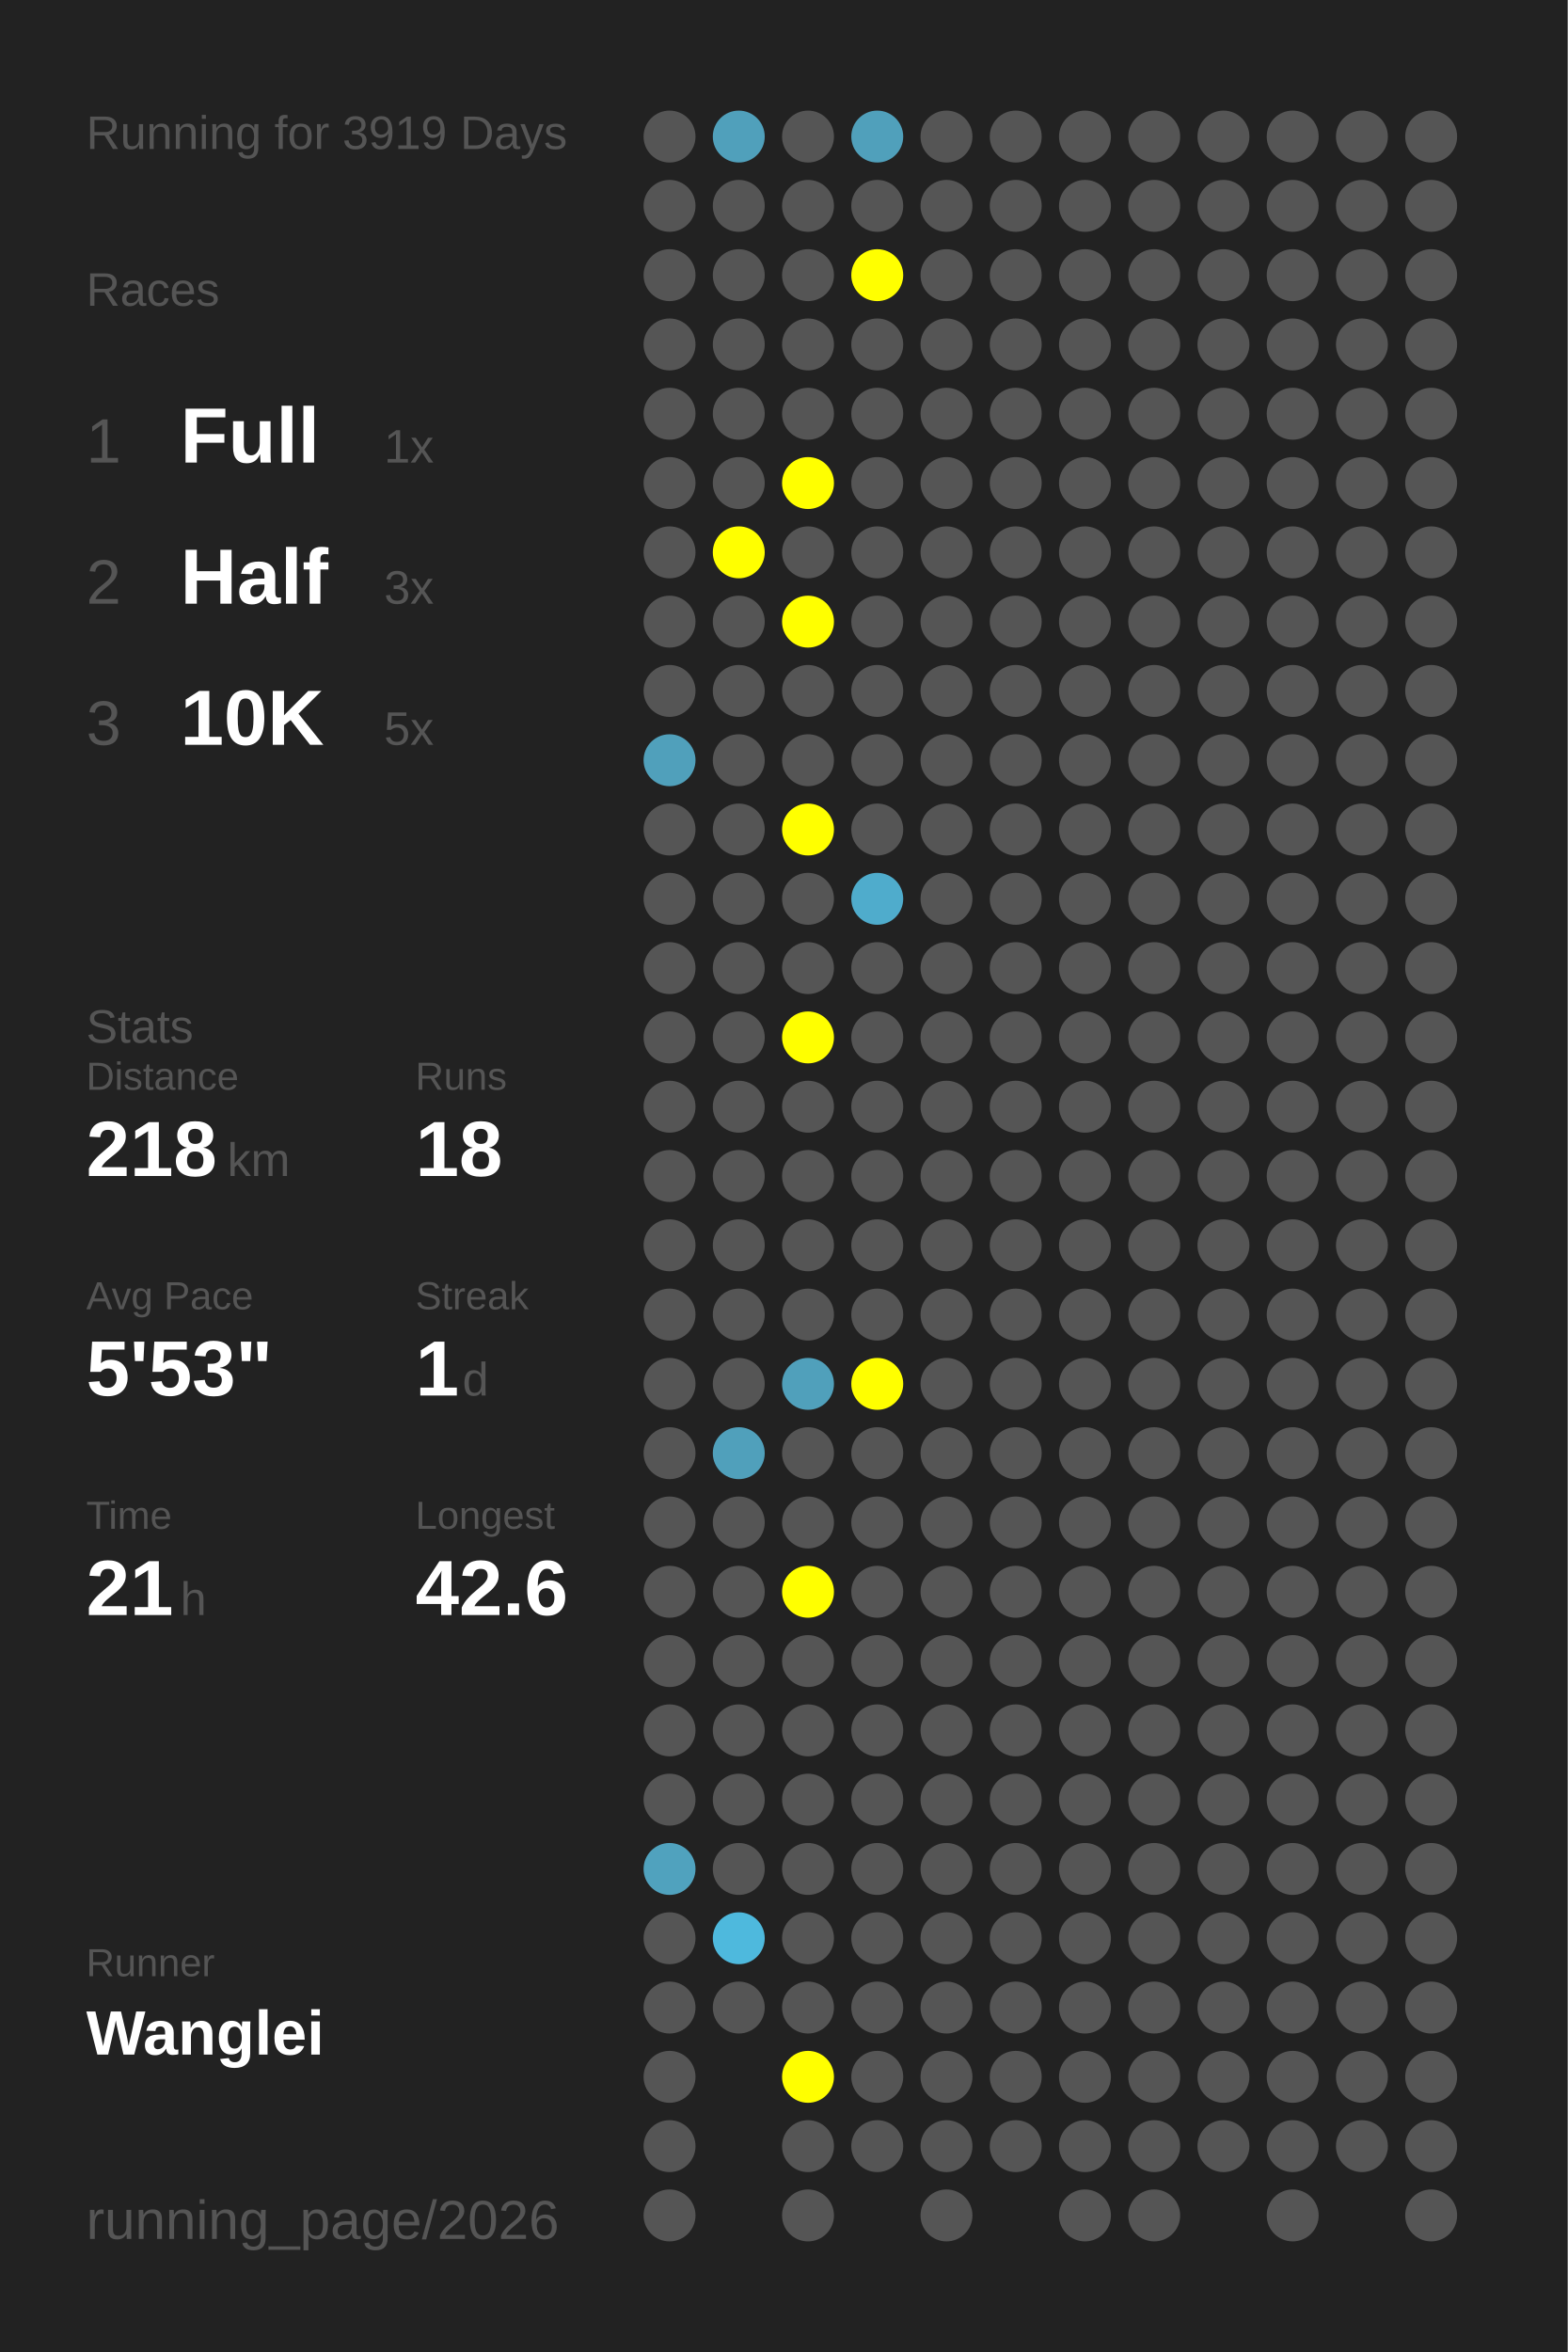
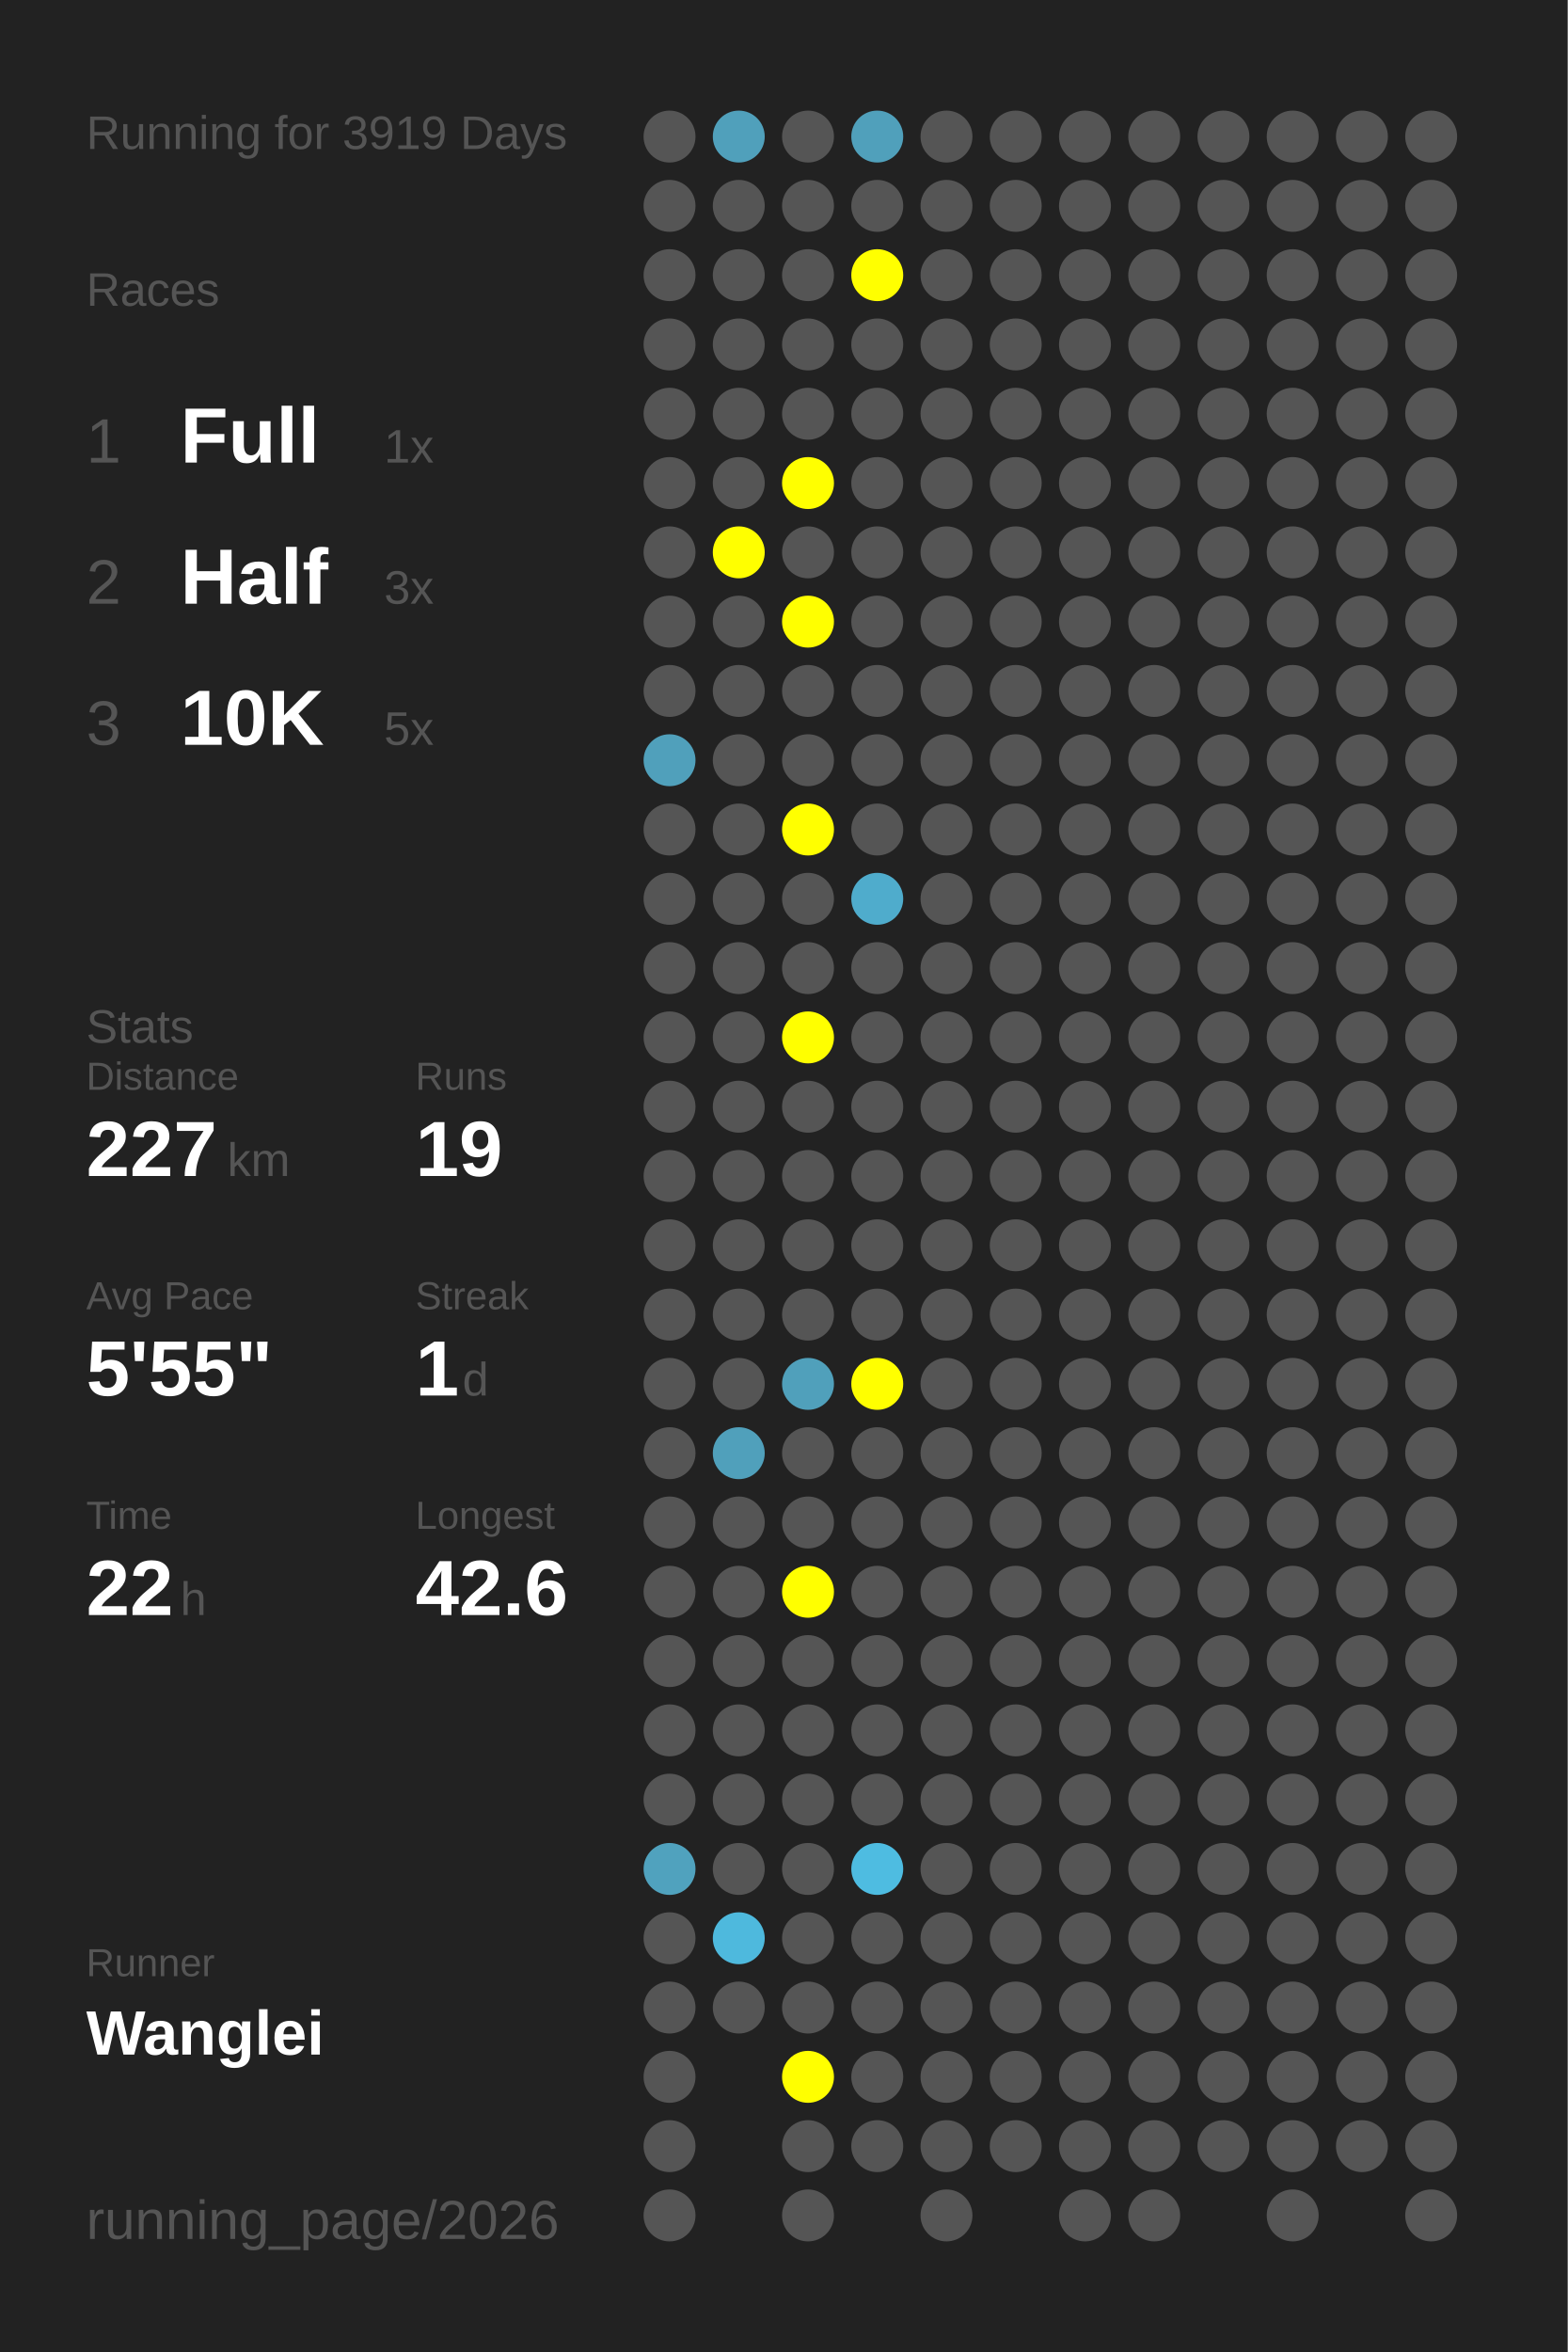
<svg xmlns="http://www.w3.org/2000/svg" baseProfile="full" height="300mm" version="1.1" viewBox="0,0,200,300" width="200mm">
  <defs />
  <rect fill="#222222" height="300" width="200" x="0" y="0" />
  <text fill="#555555" style="font-size:6px; font-family:Arial;" x="11" y="19">Running for 3919 Days</text>
  <text fill="#555555" style="font-size:6px; font-family:Arial;" x="11" y="39">Races</text>
  <text fill="#555555" style="font-size:8px; font-family:Arial;" x="11" y="59">1</text>
  <text fill="#FFFFFF" style="font-size:10px; font-family:Arial; font-weight:bold;" x="23" y="59">Full</text>
  <text fill="#555555" style="font-size:6px; font-family:Arial;" x="49" y="59">1x</text>
  <text fill="#555555" style="font-size:8px; font-family:Arial;" x="11" y="77">2</text>
  <text fill="#FFFFFF" style="font-size:10px; font-family:Arial; font-weight:bold;" x="23" y="77">Half</text>
  <text fill="#555555" style="font-size:6px; font-family:Arial;" x="49" y="77">3x</text>
  <text fill="#555555" style="font-size:8px; font-family:Arial;" x="11" y="95">3</text>
  <text fill="#FFFFFF" style="font-size:10px; font-family:Arial; font-weight:bold;" x="23" y="95">10K</text>
  <text fill="#555555" style="font-size:6px; font-family:Arial;" x="49" y="95">5x</text>
  <text fill="#555555" style="font-size:6px; font-family:Arial;" x="11" y="133">Stats</text>
  <text fill="#555555" style="font-size:5px; font-family:Arial;" x="11" y="139">Distance</text>
-   <text fill="#FFFFFF" style="font-size:10px; font-family:Arial; font-weight:bold;" x="11" y="150">218</text>
+   <text fill="#FFFFFF" style="font-size:10px; font-family:Arial; font-weight:bold;" x="11" y="150">227</text>
  <text fill="#555555" style="font-size:6px; font-family:Arial;" x="29" y="150">km</text>
  <text fill="#555555" style="font-size:5px; font-family:Arial;" x="53" y="139">Runs</text>
-   <text fill="#FFFFFF" style="font-size:10px; font-family:Arial; font-weight:bold;" x="53" y="150">18</text>
+   <text fill="#FFFFFF" style="font-size:10px; font-family:Arial; font-weight:bold;" x="53" y="150">19</text>
  <text fill="#555555" style="font-size:5px; font-family:Arial;" x="11" y="167">Avg Pace</text>
-   <text fill="#FFFFFF" style="font-size:10px; font-family:Arial; font-weight:bold;" x="11" y="178">5'53"</text>
+   <text fill="#FFFFFF" style="font-size:10px; font-family:Arial; font-weight:bold;" x="11" y="178">5'55"</text>
  <text fill="#555555" style="font-size:5px; font-family:Arial;" x="53" y="167">Streak</text>
  <text fill="#FFFFFF" style="font-size:10px; font-family:Arial; font-weight:bold;" x="53" y="178">1</text>
  <text fill="#555555" style="font-size:6px; font-family:Arial;" x="59" y="178">d</text>
  <text fill="#555555" style="font-size:5px; font-family:Arial;" x="11" y="195">Time</text>
-   <text fill="#FFFFFF" style="font-size:10px; font-family:Arial; font-weight:bold;" x="11" y="206">21</text>
+   <text fill="#FFFFFF" style="font-size:10px; font-family:Arial; font-weight:bold;" x="11" y="206">22</text>
  <text fill="#555555" style="font-size:6px; font-family:Arial;" x="23" y="206">h</text>
  <text fill="#555555" style="font-size:5px; font-family:Arial;" x="53" y="195">Longest</text>
  <text fill="#FFFFFF" style="font-size:10px; font-family:Arial; font-weight:bold;" x="53" y="206">42.6</text>
  <text fill="#555555" style="font-size:5px; font-family:Arial;" x="11" y="252.065">Runner</text>
  <text fill="#FFFFFF" style="font-size:8px; font-family:Arial; font-weight:bold;" x="11" y="262.065">Wanglei</text>
  <text fill="#555555" style="font-size:7px; font-family:Arial;" x="11" y="285.581">running_page/2026</text>
  <circle cx="85.417" cy="17.419" fill="#555555" r="3.312" />
  <circle cx="85.417" cy="26.258" fill="#555555" r="3.312" />
  <circle cx="85.417" cy="35.097" fill="#555555" r="3.312" />
  <circle cx="85.417" cy="43.935" fill="#555555" r="3.312" />
  <circle cx="85.417" cy="52.774" fill="#555555" r="3.312" />
  <circle cx="85.417" cy="61.613" fill="#555555" r="3.312" />
  <circle cx="85.417" cy="70.452" fill="#555555" r="3.312" />
  <circle cx="85.417" cy="79.29" fill="#555555" r="3.312" />
  <circle cx="85.417" cy="88.129" fill="#555555" r="3.312" />
  <circle cx="85.417" cy="96.968" fill="#50a0bb" r="3.312" />
  <circle cx="85.417" cy="105.806" fill="#555555" r="3.312" />
  <circle cx="85.417" cy="114.645" fill="#555555" r="3.312" />
  <circle cx="85.417" cy="123.484" fill="#555555" r="3.312" />
  <circle cx="85.417" cy="132.323" fill="#555555" r="3.312" />
  <circle cx="85.417" cy="141.161" fill="#555555" r="3.312" />
  <circle cx="85.417" cy="150" fill="#555555" r="3.312" />
  <circle cx="85.417" cy="158.839" fill="#555555" r="3.312" />
  <circle cx="85.417" cy="167.677" fill="#555555" r="3.312" />
  <circle cx="85.417" cy="176.516" fill="#555555" r="3.312" />
  <circle cx="85.417" cy="185.355" fill="#555555" r="3.312" />
  <circle cx="85.417" cy="194.194" fill="#555555" r="3.312" />
  <circle cx="85.417" cy="203.032" fill="#555555" r="3.312" />
  <circle cx="85.417" cy="211.871" fill="#555555" r="3.312" />
  <circle cx="85.417" cy="220.71" fill="#555555" r="3.312" />
  <circle cx="85.417" cy="229.548" fill="#555555" r="3.312" />
  <circle cx="85.417" cy="238.387" fill="#50a2be" r="3.312" />
  <circle cx="85.417" cy="247.226" fill="#555555" r="3.312" />
  <circle cx="85.417" cy="256.065" fill="#555555" r="3.312" />
  <circle cx="85.417" cy="264.903" fill="#555555" r="3.312" />
  <circle cx="85.417" cy="273.742" fill="#555555" r="3.312" />
  <circle cx="85.417" cy="282.581" fill="#555555" r="3.312" />
  <circle cx="94.25" cy="17.419" fill="#50a0bb" r="3.312" />
  <circle cx="94.25" cy="26.258" fill="#555555" r="3.312" />
  <circle cx="94.25" cy="35.097" fill="#555555" r="3.312" />
  <circle cx="94.25" cy="43.935" fill="#555555" r="3.312" />
  <circle cx="94.25" cy="52.774" fill="#555555" r="3.312" />
  <circle cx="94.25" cy="61.613" fill="#555555" r="3.312" />
  <circle cx="94.25" cy="70.452" fill="#FFFF00" r="3.312" />
  <circle cx="94.25" cy="79.29" fill="#555555" r="3.312" />
  <circle cx="94.25" cy="88.129" fill="#555555" r="3.312" />
  <circle cx="94.25" cy="96.968" fill="#555555" r="3.312" />
  <circle cx="94.25" cy="105.806" fill="#555555" r="3.312" />
  <circle cx="94.25" cy="114.645" fill="#555555" r="3.312" />
  <circle cx="94.25" cy="123.484" fill="#555555" r="3.312" />
  <circle cx="94.25" cy="132.323" fill="#555555" r="3.312" />
  <circle cx="94.25" cy="141.161" fill="#555555" r="3.312" />
  <circle cx="94.25" cy="150" fill="#555555" r="3.312" />
  <circle cx="94.25" cy="158.839" fill="#555555" r="3.312" />
  <circle cx="94.25" cy="167.677" fill="#555555" r="3.312" />
  <circle cx="94.25" cy="176.516" fill="#555555" r="3.312" />
  <circle cx="94.25" cy="185.355" fill="#50a0bb" r="3.312" />
  <circle cx="94.25" cy="194.194" fill="#555555" r="3.312" />
  <circle cx="94.25" cy="203.032" fill="#555555" r="3.312" />
  <circle cx="94.25" cy="211.871" fill="#555555" r="3.312" />
  <circle cx="94.25" cy="220.71" fill="#555555" r="3.312" />
  <circle cx="94.25" cy="229.548" fill="#555555" r="3.312" />
  <circle cx="94.25" cy="238.387" fill="#555555" r="3.312" />
  <circle cx="94.25" cy="247.226" fill="#4eb9dd" r="3.312" />
  <circle cx="94.25" cy="256.065" fill="#555555" r="3.312" />
  <circle cx="103.083" cy="17.419" fill="#555555" r="3.312" />
  <circle cx="103.083" cy="26.258" fill="#555555" r="3.312" />
  <circle cx="103.083" cy="35.097" fill="#555555" r="3.312" />
  <circle cx="103.083" cy="43.935" fill="#555555" r="3.312" />
  <circle cx="103.083" cy="52.774" fill="#555555" r="3.312" />
  <circle cx="103.083" cy="61.613" fill="#FFFF00" r="3.312" />
  <circle cx="103.083" cy="70.452" fill="#555555" r="3.312" />
  <circle cx="103.083" cy="79.29" fill="#FFFF00" r="3.312" />
  <circle cx="103.083" cy="88.129" fill="#555555" r="3.312" />
  <circle cx="103.083" cy="96.968" fill="#555555" r="3.312" />
  <circle cx="103.083" cy="105.806" fill="#FFFF00" r="3.312" />
  <circle cx="103.083" cy="114.645" fill="#555555" r="3.312" />
  <circle cx="103.083" cy="123.484" fill="#555555" r="3.312" />
  <circle cx="103.083" cy="132.323" fill="#FFFF00" r="3.312" />
  <circle cx="103.083" cy="141.161" fill="#555555" r="3.312" />
  <circle cx="103.083" cy="150" fill="#555555" r="3.312" />
  <circle cx="103.083" cy="158.839" fill="#555555" r="3.312" />
  <circle cx="103.083" cy="167.677" fill="#555555" r="3.312" />
  <circle cx="103.083" cy="176.516" fill="#50a0bb" r="3.312" />
  <circle cx="103.083" cy="185.355" fill="#555555" r="3.312" />
  <circle cx="103.083" cy="194.194" fill="#555555" r="3.312" />
  <circle cx="103.083" cy="203.032" fill="#FFFF00" r="3.312" />
  <circle cx="103.083" cy="211.871" fill="#555555" r="3.312" />
  <circle cx="103.083" cy="220.71" fill="#555555" r="3.312" />
  <circle cx="103.083" cy="229.548" fill="#555555" r="3.312" />
  <circle cx="103.083" cy="238.387" fill="#555555" r="3.312" />
  <circle cx="103.083" cy="247.226" fill="#555555" r="3.312" />
  <circle cx="103.083" cy="256.065" fill="#555555" r="3.312" />
  <circle cx="103.083" cy="264.903" fill="#FFFF00" r="3.312" />
  <circle cx="103.083" cy="273.742" fill="#555555" r="3.312" />
  <circle cx="103.083" cy="282.581" fill="#555555" r="3.312" />
  <circle cx="111.917" cy="17.419" fill="#50a0bb" r="3.312" />
  <circle cx="111.917" cy="26.258" fill="#555555" r="3.312" />
  <circle cx="111.917" cy="35.097" fill="#FFFF00" r="3.312" />
  <circle cx="111.917" cy="43.935" fill="#555555" r="3.312" />
  <circle cx="111.917" cy="52.774" fill="#555555" r="3.312" />
  <circle cx="111.917" cy="61.613" fill="#555555" r="3.312" />
  <circle cx="111.917" cy="70.452" fill="#555555" r="3.312" />
  <circle cx="111.917" cy="79.29" fill="#555555" r="3.312" />
  <circle cx="111.917" cy="88.129" fill="#555555" r="3.312" />
  <circle cx="111.917" cy="96.968" fill="#555555" r="3.312" />
  <circle cx="111.917" cy="105.806" fill="#555555" r="3.312" />
  <circle cx="111.917" cy="114.645" fill="#4faccc" r="3.312" />
  <circle cx="111.917" cy="123.484" fill="#555555" r="3.312" />
  <circle cx="111.917" cy="132.323" fill="#555555" r="3.312" />
  <circle cx="111.917" cy="141.161" fill="#555555" r="3.312" />
  <circle cx="111.917" cy="150" fill="#555555" r="3.312" />
  <circle cx="111.917" cy="158.839" fill="#555555" r="3.312" />
  <circle cx="111.917" cy="167.677" fill="#555555" r="3.312" />
  <circle cx="111.917" cy="176.516" fill="#FFFF00" r="3.312" />
  <circle cx="111.917" cy="185.355" fill="#555555" r="3.312" />
  <circle cx="111.917" cy="194.194" fill="#555555" r="3.312" />
  <circle cx="111.917" cy="203.032" fill="#555555" r="3.312" />
  <circle cx="111.917" cy="211.871" fill="#555555" r="3.312" />
  <circle cx="111.917" cy="220.71" fill="#555555" r="3.312" />
  <circle cx="111.917" cy="229.548" fill="#555555" r="3.312" />
-   <circle cx="111.917" cy="238.387" fill="#555555" r="3.312" />
+   <circle cx="111.917" cy="238.387" fill="#4ebce1" r="3.312" />
  <circle cx="111.917" cy="247.226" fill="#555555" r="3.312" />
  <circle cx="111.917" cy="256.065" fill="#555555" r="3.312" />
  <circle cx="111.917" cy="264.903" fill="#555555" r="3.312" />
  <circle cx="111.917" cy="273.742" fill="#555555" r="3.312" />
  <circle cx="120.75" cy="17.419" fill="#555555" r="3.312" />
  <circle cx="120.75" cy="26.258" fill="#555555" r="3.312" />
  <circle cx="120.75" cy="35.097" fill="#555555" r="3.312" />
  <circle cx="120.75" cy="43.935" fill="#555555" r="3.312" />
  <circle cx="120.75" cy="52.774" fill="#555555" r="3.312" />
  <circle cx="120.75" cy="61.613" fill="#555555" r="3.312" />
  <circle cx="120.75" cy="70.452" fill="#555555" r="3.312" />
  <circle cx="120.75" cy="79.29" fill="#555555" r="3.312" />
  <circle cx="120.75" cy="88.129" fill="#555555" r="3.312" />
  <circle cx="120.75" cy="96.968" fill="#555555" r="3.312" />
  <circle cx="120.75" cy="105.806" fill="#555555" r="3.312" />
  <circle cx="120.75" cy="114.645" fill="#555555" r="3.312" />
  <circle cx="120.75" cy="123.484" fill="#555555" r="3.312" />
  <circle cx="120.75" cy="132.323" fill="#555555" r="3.312" />
  <circle cx="120.75" cy="141.161" fill="#555555" r="3.312" />
  <circle cx="120.75" cy="150" fill="#555555" r="3.312" />
  <circle cx="120.75" cy="158.839" fill="#555555" r="3.312" />
  <circle cx="120.75" cy="167.677" fill="#555555" r="3.312" />
  <circle cx="120.75" cy="176.516" fill="#555555" r="3.312" />
  <circle cx="120.75" cy="185.355" fill="#555555" r="3.312" />
  <circle cx="120.75" cy="194.194" fill="#555555" r="3.312" />
  <circle cx="120.75" cy="203.032" fill="#555555" r="3.312" />
  <circle cx="120.75" cy="211.871" fill="#555555" r="3.312" />
  <circle cx="120.75" cy="220.71" fill="#555555" r="3.312" />
  <circle cx="120.75" cy="229.548" fill="#555555" r="3.312" />
  <circle cx="120.75" cy="238.387" fill="#555555" r="3.312" />
  <circle cx="120.75" cy="247.226" fill="#555555" r="3.312" />
  <circle cx="120.75" cy="256.065" fill="#555555" r="3.312" />
  <circle cx="120.75" cy="264.903" fill="#555555" r="3.312" />
  <circle cx="120.75" cy="273.742" fill="#555555" r="3.312" />
  <circle cx="120.75" cy="282.581" fill="#555555" r="3.312" />
  <circle cx="129.583" cy="17.419" fill="#555555" r="3.312" />
  <circle cx="129.583" cy="26.258" fill="#555555" r="3.312" />
  <circle cx="129.583" cy="35.097" fill="#555555" r="3.312" />
  <circle cx="129.583" cy="43.935" fill="#555555" r="3.312" />
  <circle cx="129.583" cy="52.774" fill="#555555" r="3.312" />
  <circle cx="129.583" cy="61.613" fill="#555555" r="3.312" />
  <circle cx="129.583" cy="70.452" fill="#555555" r="3.312" />
  <circle cx="129.583" cy="79.29" fill="#555555" r="3.312" />
  <circle cx="129.583" cy="88.129" fill="#555555" r="3.312" />
  <circle cx="129.583" cy="96.968" fill="#555555" r="3.312" />
  <circle cx="129.583" cy="105.806" fill="#555555" r="3.312" />
  <circle cx="129.583" cy="114.645" fill="#555555" r="3.312" />
  <circle cx="129.583" cy="123.484" fill="#555555" r="3.312" />
  <circle cx="129.583" cy="132.323" fill="#555555" r="3.312" />
  <circle cx="129.583" cy="141.161" fill="#555555" r="3.312" />
  <circle cx="129.583" cy="150" fill="#555555" r="3.312" />
  <circle cx="129.583" cy="158.839" fill="#555555" r="3.312" />
  <circle cx="129.583" cy="167.677" fill="#555555" r="3.312" />
  <circle cx="129.583" cy="176.516" fill="#555555" r="3.312" />
  <circle cx="129.583" cy="185.355" fill="#555555" r="3.312" />
  <circle cx="129.583" cy="194.194" fill="#555555" r="3.312" />
  <circle cx="129.583" cy="203.032" fill="#555555" r="3.312" />
  <circle cx="129.583" cy="211.871" fill="#555555" r="3.312" />
  <circle cx="129.583" cy="220.71" fill="#555555" r="3.312" />
  <circle cx="129.583" cy="229.548" fill="#555555" r="3.312" />
  <circle cx="129.583" cy="238.387" fill="#555555" r="3.312" />
  <circle cx="129.583" cy="247.226" fill="#555555" r="3.312" />
  <circle cx="129.583" cy="256.065" fill="#555555" r="3.312" />
  <circle cx="129.583" cy="264.903" fill="#555555" r="3.312" />
  <circle cx="129.583" cy="273.742" fill="#555555" r="3.312" />
  <circle cx="138.417" cy="17.419" fill="#555555" r="3.312" />
  <circle cx="138.417" cy="26.258" fill="#555555" r="3.312" />
  <circle cx="138.417" cy="35.097" fill="#555555" r="3.312" />
  <circle cx="138.417" cy="43.935" fill="#555555" r="3.312" />
  <circle cx="138.417" cy="52.774" fill="#555555" r="3.312" />
  <circle cx="138.417" cy="61.613" fill="#555555" r="3.312" />
  <circle cx="138.417" cy="70.452" fill="#555555" r="3.312" />
  <circle cx="138.417" cy="79.29" fill="#555555" r="3.312" />
  <circle cx="138.417" cy="88.129" fill="#555555" r="3.312" />
  <circle cx="138.417" cy="96.968" fill="#555555" r="3.312" />
  <circle cx="138.417" cy="105.806" fill="#555555" r="3.312" />
  <circle cx="138.417" cy="114.645" fill="#555555" r="3.312" />
  <circle cx="138.417" cy="123.484" fill="#555555" r="3.312" />
  <circle cx="138.417" cy="132.323" fill="#555555" r="3.312" />
  <circle cx="138.417" cy="141.161" fill="#555555" r="3.312" />
  <circle cx="138.417" cy="150" fill="#555555" r="3.312" />
  <circle cx="138.417" cy="158.839" fill="#555555" r="3.312" />
  <circle cx="138.417" cy="167.677" fill="#555555" r="3.312" />
  <circle cx="138.417" cy="176.516" fill="#555555" r="3.312" />
  <circle cx="138.417" cy="185.355" fill="#555555" r="3.312" />
  <circle cx="138.417" cy="194.194" fill="#555555" r="3.312" />
  <circle cx="138.417" cy="203.032" fill="#555555" r="3.312" />
  <circle cx="138.417" cy="211.871" fill="#555555" r="3.312" />
  <circle cx="138.417" cy="220.71" fill="#555555" r="3.312" />
  <circle cx="138.417" cy="229.548" fill="#555555" r="3.312" />
  <circle cx="138.417" cy="238.387" fill="#555555" r="3.312" />
  <circle cx="138.417" cy="247.226" fill="#555555" r="3.312" />
  <circle cx="138.417" cy="256.065" fill="#555555" r="3.312" />
  <circle cx="138.417" cy="264.903" fill="#555555" r="3.312" />
  <circle cx="138.417" cy="273.742" fill="#555555" r="3.312" />
  <circle cx="138.417" cy="282.581" fill="#555555" r="3.312" />
  <circle cx="147.25" cy="17.419" fill="#555555" r="3.312" />
  <circle cx="147.25" cy="26.258" fill="#555555" r="3.312" />
  <circle cx="147.25" cy="35.097" fill="#555555" r="3.312" />
  <circle cx="147.25" cy="43.935" fill="#555555" r="3.312" />
  <circle cx="147.25" cy="52.774" fill="#555555" r="3.312" />
  <circle cx="147.25" cy="61.613" fill="#555555" r="3.312" />
  <circle cx="147.25" cy="70.452" fill="#555555" r="3.312" />
  <circle cx="147.25" cy="79.29" fill="#555555" r="3.312" />
  <circle cx="147.25" cy="88.129" fill="#555555" r="3.312" />
  <circle cx="147.25" cy="96.968" fill="#555555" r="3.312" />
  <circle cx="147.25" cy="105.806" fill="#555555" r="3.312" />
  <circle cx="147.25" cy="114.645" fill="#555555" r="3.312" />
  <circle cx="147.25" cy="123.484" fill="#555555" r="3.312" />
  <circle cx="147.25" cy="132.323" fill="#555555" r="3.312" />
  <circle cx="147.25" cy="141.161" fill="#555555" r="3.312" />
  <circle cx="147.25" cy="150" fill="#555555" r="3.312" />
  <circle cx="147.25" cy="158.839" fill="#555555" r="3.312" />
  <circle cx="147.25" cy="167.677" fill="#555555" r="3.312" />
  <circle cx="147.25" cy="176.516" fill="#555555" r="3.312" />
  <circle cx="147.25" cy="185.355" fill="#555555" r="3.312" />
  <circle cx="147.25" cy="194.194" fill="#555555" r="3.312" />
  <circle cx="147.25" cy="203.032" fill="#555555" r="3.312" />
  <circle cx="147.25" cy="211.871" fill="#555555" r="3.312" />
  <circle cx="147.25" cy="220.71" fill="#555555" r="3.312" />
  <circle cx="147.25" cy="229.548" fill="#555555" r="3.312" />
  <circle cx="147.25" cy="238.387" fill="#555555" r="3.312" />
  <circle cx="147.25" cy="247.226" fill="#555555" r="3.312" />
  <circle cx="147.25" cy="256.065" fill="#555555" r="3.312" />
  <circle cx="147.25" cy="264.903" fill="#555555" r="3.312" />
  <circle cx="147.25" cy="273.742" fill="#555555" r="3.312" />
  <circle cx="147.25" cy="282.581" fill="#555555" r="3.312" />
  <circle cx="156.083" cy="17.419" fill="#555555" r="3.312" />
  <circle cx="156.083" cy="26.258" fill="#555555" r="3.312" />
  <circle cx="156.083" cy="35.097" fill="#555555" r="3.312" />
  <circle cx="156.083" cy="43.935" fill="#555555" r="3.312" />
  <circle cx="156.083" cy="52.774" fill="#555555" r="3.312" />
  <circle cx="156.083" cy="61.613" fill="#555555" r="3.312" />
  <circle cx="156.083" cy="70.452" fill="#555555" r="3.312" />
  <circle cx="156.083" cy="79.29" fill="#555555" r="3.312" />
  <circle cx="156.083" cy="88.129" fill="#555555" r="3.312" />
  <circle cx="156.083" cy="96.968" fill="#555555" r="3.312" />
  <circle cx="156.083" cy="105.806" fill="#555555" r="3.312" />
  <circle cx="156.083" cy="114.645" fill="#555555" r="3.312" />
  <circle cx="156.083" cy="123.484" fill="#555555" r="3.312" />
  <circle cx="156.083" cy="132.323" fill="#555555" r="3.312" />
  <circle cx="156.083" cy="141.161" fill="#555555" r="3.312" />
  <circle cx="156.083" cy="150" fill="#555555" r="3.312" />
  <circle cx="156.083" cy="158.839" fill="#555555" r="3.312" />
  <circle cx="156.083" cy="167.677" fill="#555555" r="3.312" />
  <circle cx="156.083" cy="176.516" fill="#555555" r="3.312" />
  <circle cx="156.083" cy="185.355" fill="#555555" r="3.312" />
  <circle cx="156.083" cy="194.194" fill="#555555" r="3.312" />
  <circle cx="156.083" cy="203.032" fill="#555555" r="3.312" />
  <circle cx="156.083" cy="211.871" fill="#555555" r="3.312" />
  <circle cx="156.083" cy="220.71" fill="#555555" r="3.312" />
  <circle cx="156.083" cy="229.548" fill="#555555" r="3.312" />
  <circle cx="156.083" cy="238.387" fill="#555555" r="3.312" />
  <circle cx="156.083" cy="247.226" fill="#555555" r="3.312" />
  <circle cx="156.083" cy="256.065" fill="#555555" r="3.312" />
  <circle cx="156.083" cy="264.903" fill="#555555" r="3.312" />
  <circle cx="156.083" cy="273.742" fill="#555555" r="3.312" />
  <circle cx="164.917" cy="17.419" fill="#555555" r="3.312" />
  <circle cx="164.917" cy="26.258" fill="#555555" r="3.312" />
  <circle cx="164.917" cy="35.097" fill="#555555" r="3.312" />
  <circle cx="164.917" cy="43.935" fill="#555555" r="3.312" />
  <circle cx="164.917" cy="52.774" fill="#555555" r="3.312" />
  <circle cx="164.917" cy="61.613" fill="#555555" r="3.312" />
  <circle cx="164.917" cy="70.452" fill="#555555" r="3.312" />
  <circle cx="164.917" cy="79.29" fill="#555555" r="3.312" />
  <circle cx="164.917" cy="88.129" fill="#555555" r="3.312" />
  <circle cx="164.917" cy="96.968" fill="#555555" r="3.312" />
  <circle cx="164.917" cy="105.806" fill="#555555" r="3.312" />
  <circle cx="164.917" cy="114.645" fill="#555555" r="3.312" />
  <circle cx="164.917" cy="123.484" fill="#555555" r="3.312" />
  <circle cx="164.917" cy="132.323" fill="#555555" r="3.312" />
  <circle cx="164.917" cy="141.161" fill="#555555" r="3.312" />
  <circle cx="164.917" cy="150" fill="#555555" r="3.312" />
  <circle cx="164.917" cy="158.839" fill="#555555" r="3.312" />
  <circle cx="164.917" cy="167.677" fill="#555555" r="3.312" />
  <circle cx="164.917" cy="176.516" fill="#555555" r="3.312" />
  <circle cx="164.917" cy="185.355" fill="#555555" r="3.312" />
  <circle cx="164.917" cy="194.194" fill="#555555" r="3.312" />
  <circle cx="164.917" cy="203.032" fill="#555555" r="3.312" />
  <circle cx="164.917" cy="211.871" fill="#555555" r="3.312" />
  <circle cx="164.917" cy="220.71" fill="#555555" r="3.312" />
  <circle cx="164.917" cy="229.548" fill="#555555" r="3.312" />
  <circle cx="164.917" cy="238.387" fill="#555555" r="3.312" />
  <circle cx="164.917" cy="247.226" fill="#555555" r="3.312" />
  <circle cx="164.917" cy="256.065" fill="#555555" r="3.312" />
  <circle cx="164.917" cy="264.903" fill="#555555" r="3.312" />
  <circle cx="164.917" cy="273.742" fill="#555555" r="3.312" />
  <circle cx="164.917" cy="282.581" fill="#555555" r="3.312" />
  <circle cx="173.75" cy="17.419" fill="#555555" r="3.312" />
  <circle cx="173.75" cy="26.258" fill="#555555" r="3.312" />
  <circle cx="173.75" cy="35.097" fill="#555555" r="3.312" />
  <circle cx="173.75" cy="43.935" fill="#555555" r="3.312" />
  <circle cx="173.75" cy="52.774" fill="#555555" r="3.312" />
  <circle cx="173.75" cy="61.613" fill="#555555" r="3.312" />
  <circle cx="173.75" cy="70.452" fill="#555555" r="3.312" />
  <circle cx="173.75" cy="79.29" fill="#555555" r="3.312" />
  <circle cx="173.75" cy="88.129" fill="#555555" r="3.312" />
  <circle cx="173.75" cy="96.968" fill="#555555" r="3.312" />
  <circle cx="173.75" cy="105.806" fill="#555555" r="3.312" />
  <circle cx="173.75" cy="114.645" fill="#555555" r="3.312" />
  <circle cx="173.75" cy="123.484" fill="#555555" r="3.312" />
  <circle cx="173.75" cy="132.323" fill="#555555" r="3.312" />
  <circle cx="173.75" cy="141.161" fill="#555555" r="3.312" />
  <circle cx="173.75" cy="150" fill="#555555" r="3.312" />
  <circle cx="173.75" cy="158.839" fill="#555555" r="3.312" />
  <circle cx="173.75" cy="167.677" fill="#555555" r="3.312" />
  <circle cx="173.75" cy="176.516" fill="#555555" r="3.312" />
  <circle cx="173.75" cy="185.355" fill="#555555" r="3.312" />
  <circle cx="173.75" cy="194.194" fill="#555555" r="3.312" />
  <circle cx="173.75" cy="203.032" fill="#555555" r="3.312" />
  <circle cx="173.75" cy="211.871" fill="#555555" r="3.312" />
  <circle cx="173.75" cy="220.71" fill="#555555" r="3.312" />
  <circle cx="173.75" cy="229.548" fill="#555555" r="3.312" />
  <circle cx="173.75" cy="238.387" fill="#555555" r="3.312" />
  <circle cx="173.75" cy="247.226" fill="#555555" r="3.312" />
  <circle cx="173.75" cy="256.065" fill="#555555" r="3.312" />
  <circle cx="173.75" cy="264.903" fill="#555555" r="3.312" />
  <circle cx="173.75" cy="273.742" fill="#555555" r="3.312" />
  <circle cx="182.583" cy="17.419" fill="#555555" r="3.312" />
  <circle cx="182.583" cy="26.258" fill="#555555" r="3.312" />
  <circle cx="182.583" cy="35.097" fill="#555555" r="3.312" />
  <circle cx="182.583" cy="43.935" fill="#555555" r="3.312" />
  <circle cx="182.583" cy="52.774" fill="#555555" r="3.312" />
  <circle cx="182.583" cy="61.613" fill="#555555" r="3.312" />
  <circle cx="182.583" cy="70.452" fill="#555555" r="3.312" />
  <circle cx="182.583" cy="79.29" fill="#555555" r="3.312" />
  <circle cx="182.583" cy="88.129" fill="#555555" r="3.312" />
  <circle cx="182.583" cy="96.968" fill="#555555" r="3.312" />
  <circle cx="182.583" cy="105.806" fill="#555555" r="3.312" />
  <circle cx="182.583" cy="114.645" fill="#555555" r="3.312" />
  <circle cx="182.583" cy="123.484" fill="#555555" r="3.312" />
  <circle cx="182.583" cy="132.323" fill="#555555" r="3.312" />
  <circle cx="182.583" cy="141.161" fill="#555555" r="3.312" />
  <circle cx="182.583" cy="150" fill="#555555" r="3.312" />
  <circle cx="182.583" cy="158.839" fill="#555555" r="3.312" />
  <circle cx="182.583" cy="167.677" fill="#555555" r="3.312" />
  <circle cx="182.583" cy="176.516" fill="#555555" r="3.312" />
  <circle cx="182.583" cy="185.355" fill="#555555" r="3.312" />
  <circle cx="182.583" cy="194.194" fill="#555555" r="3.312" />
  <circle cx="182.583" cy="203.032" fill="#555555" r="3.312" />
  <circle cx="182.583" cy="211.871" fill="#555555" r="3.312" />
  <circle cx="182.583" cy="220.71" fill="#555555" r="3.312" />
  <circle cx="182.583" cy="229.548" fill="#555555" r="3.312" />
  <circle cx="182.583" cy="238.387" fill="#555555" r="3.312" />
  <circle cx="182.583" cy="247.226" fill="#555555" r="3.312" />
  <circle cx="182.583" cy="256.065" fill="#555555" r="3.312" />
  <circle cx="182.583" cy="264.903" fill="#555555" r="3.312" />
  <circle cx="182.583" cy="273.742" fill="#555555" r="3.312" />
  <circle cx="182.583" cy="282.581" fill="#555555" r="3.312" />
</svg>
